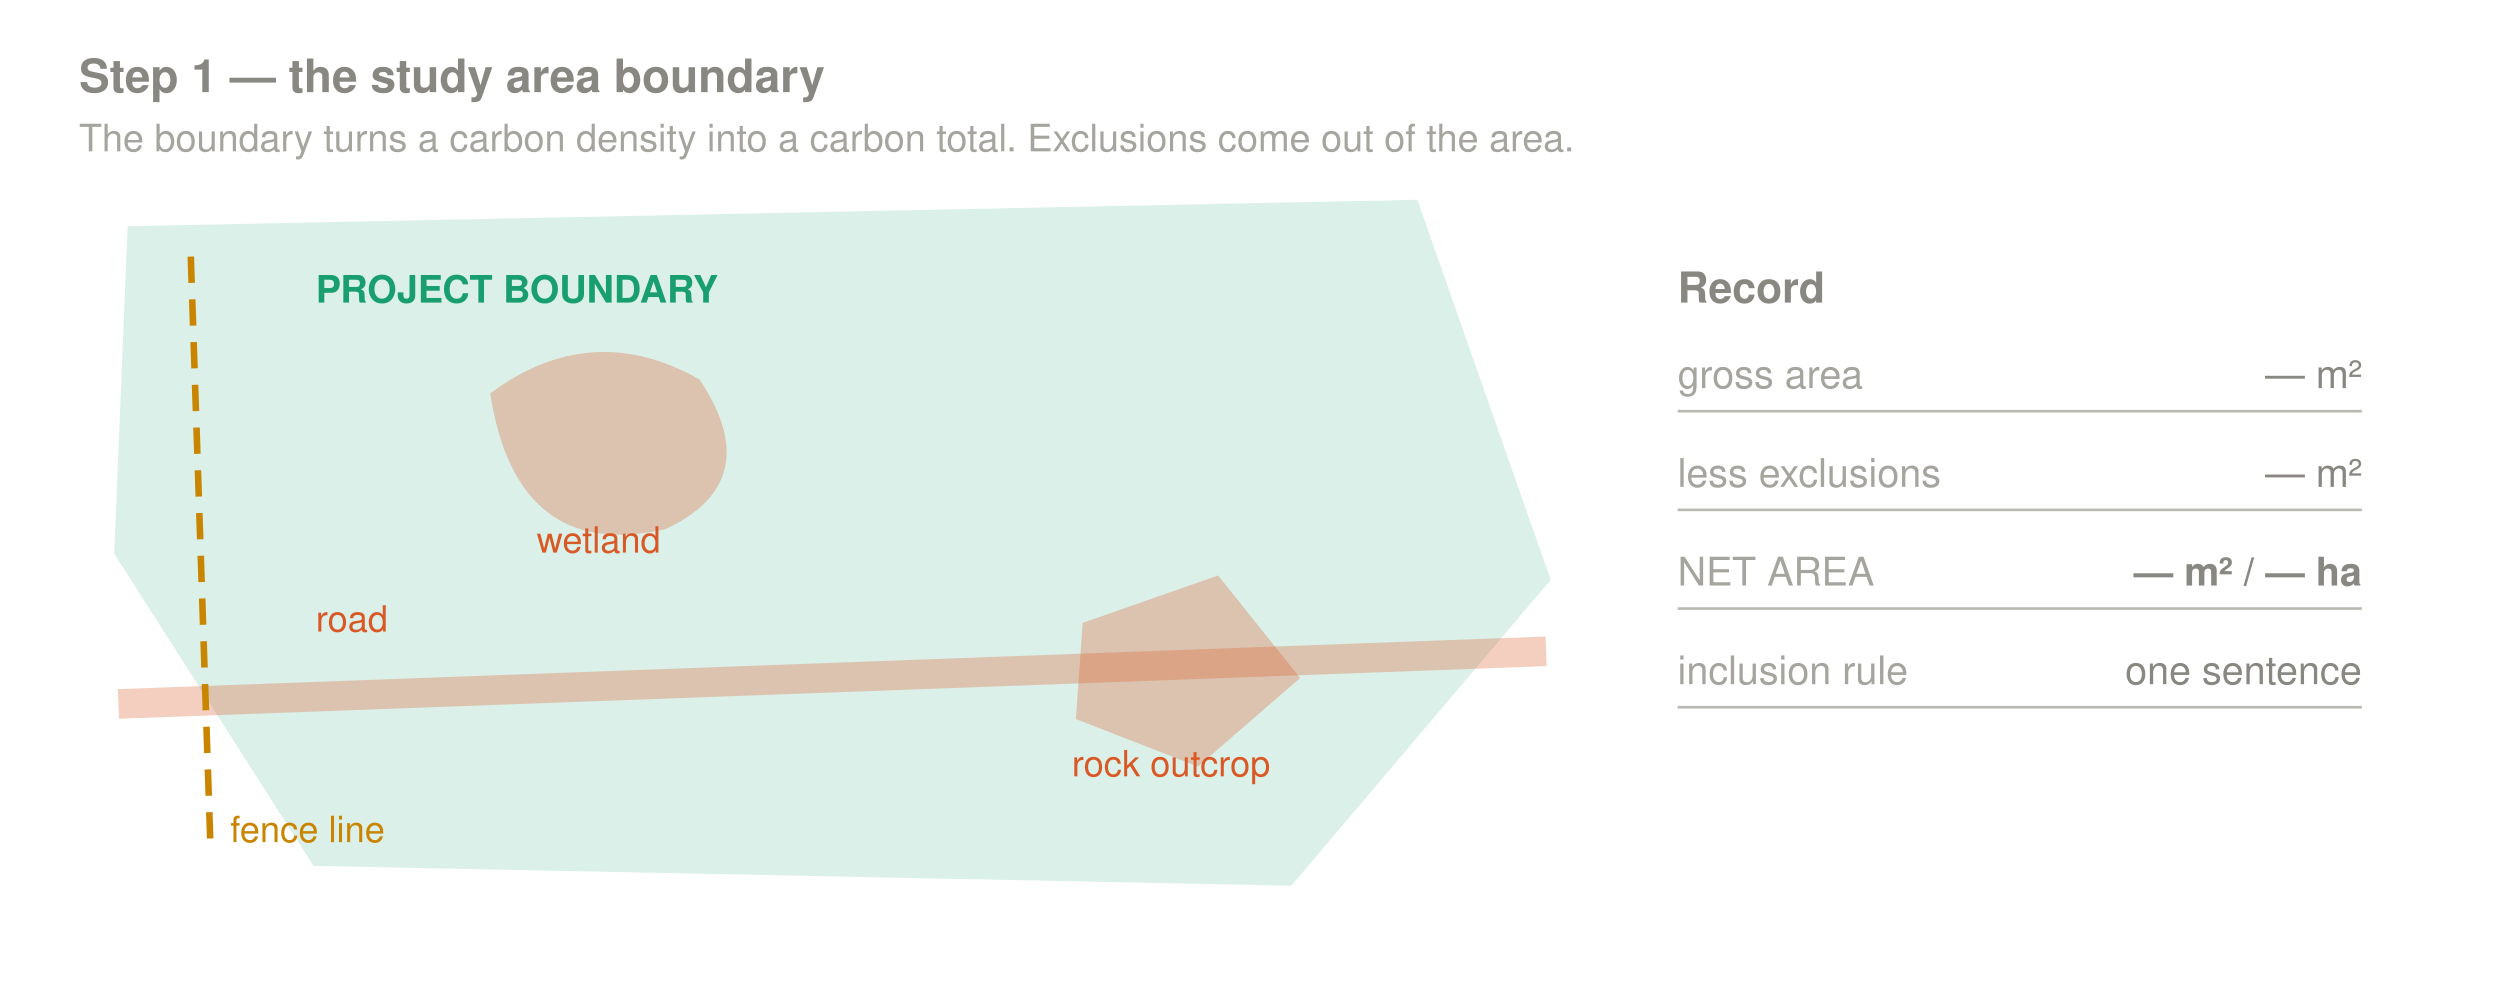
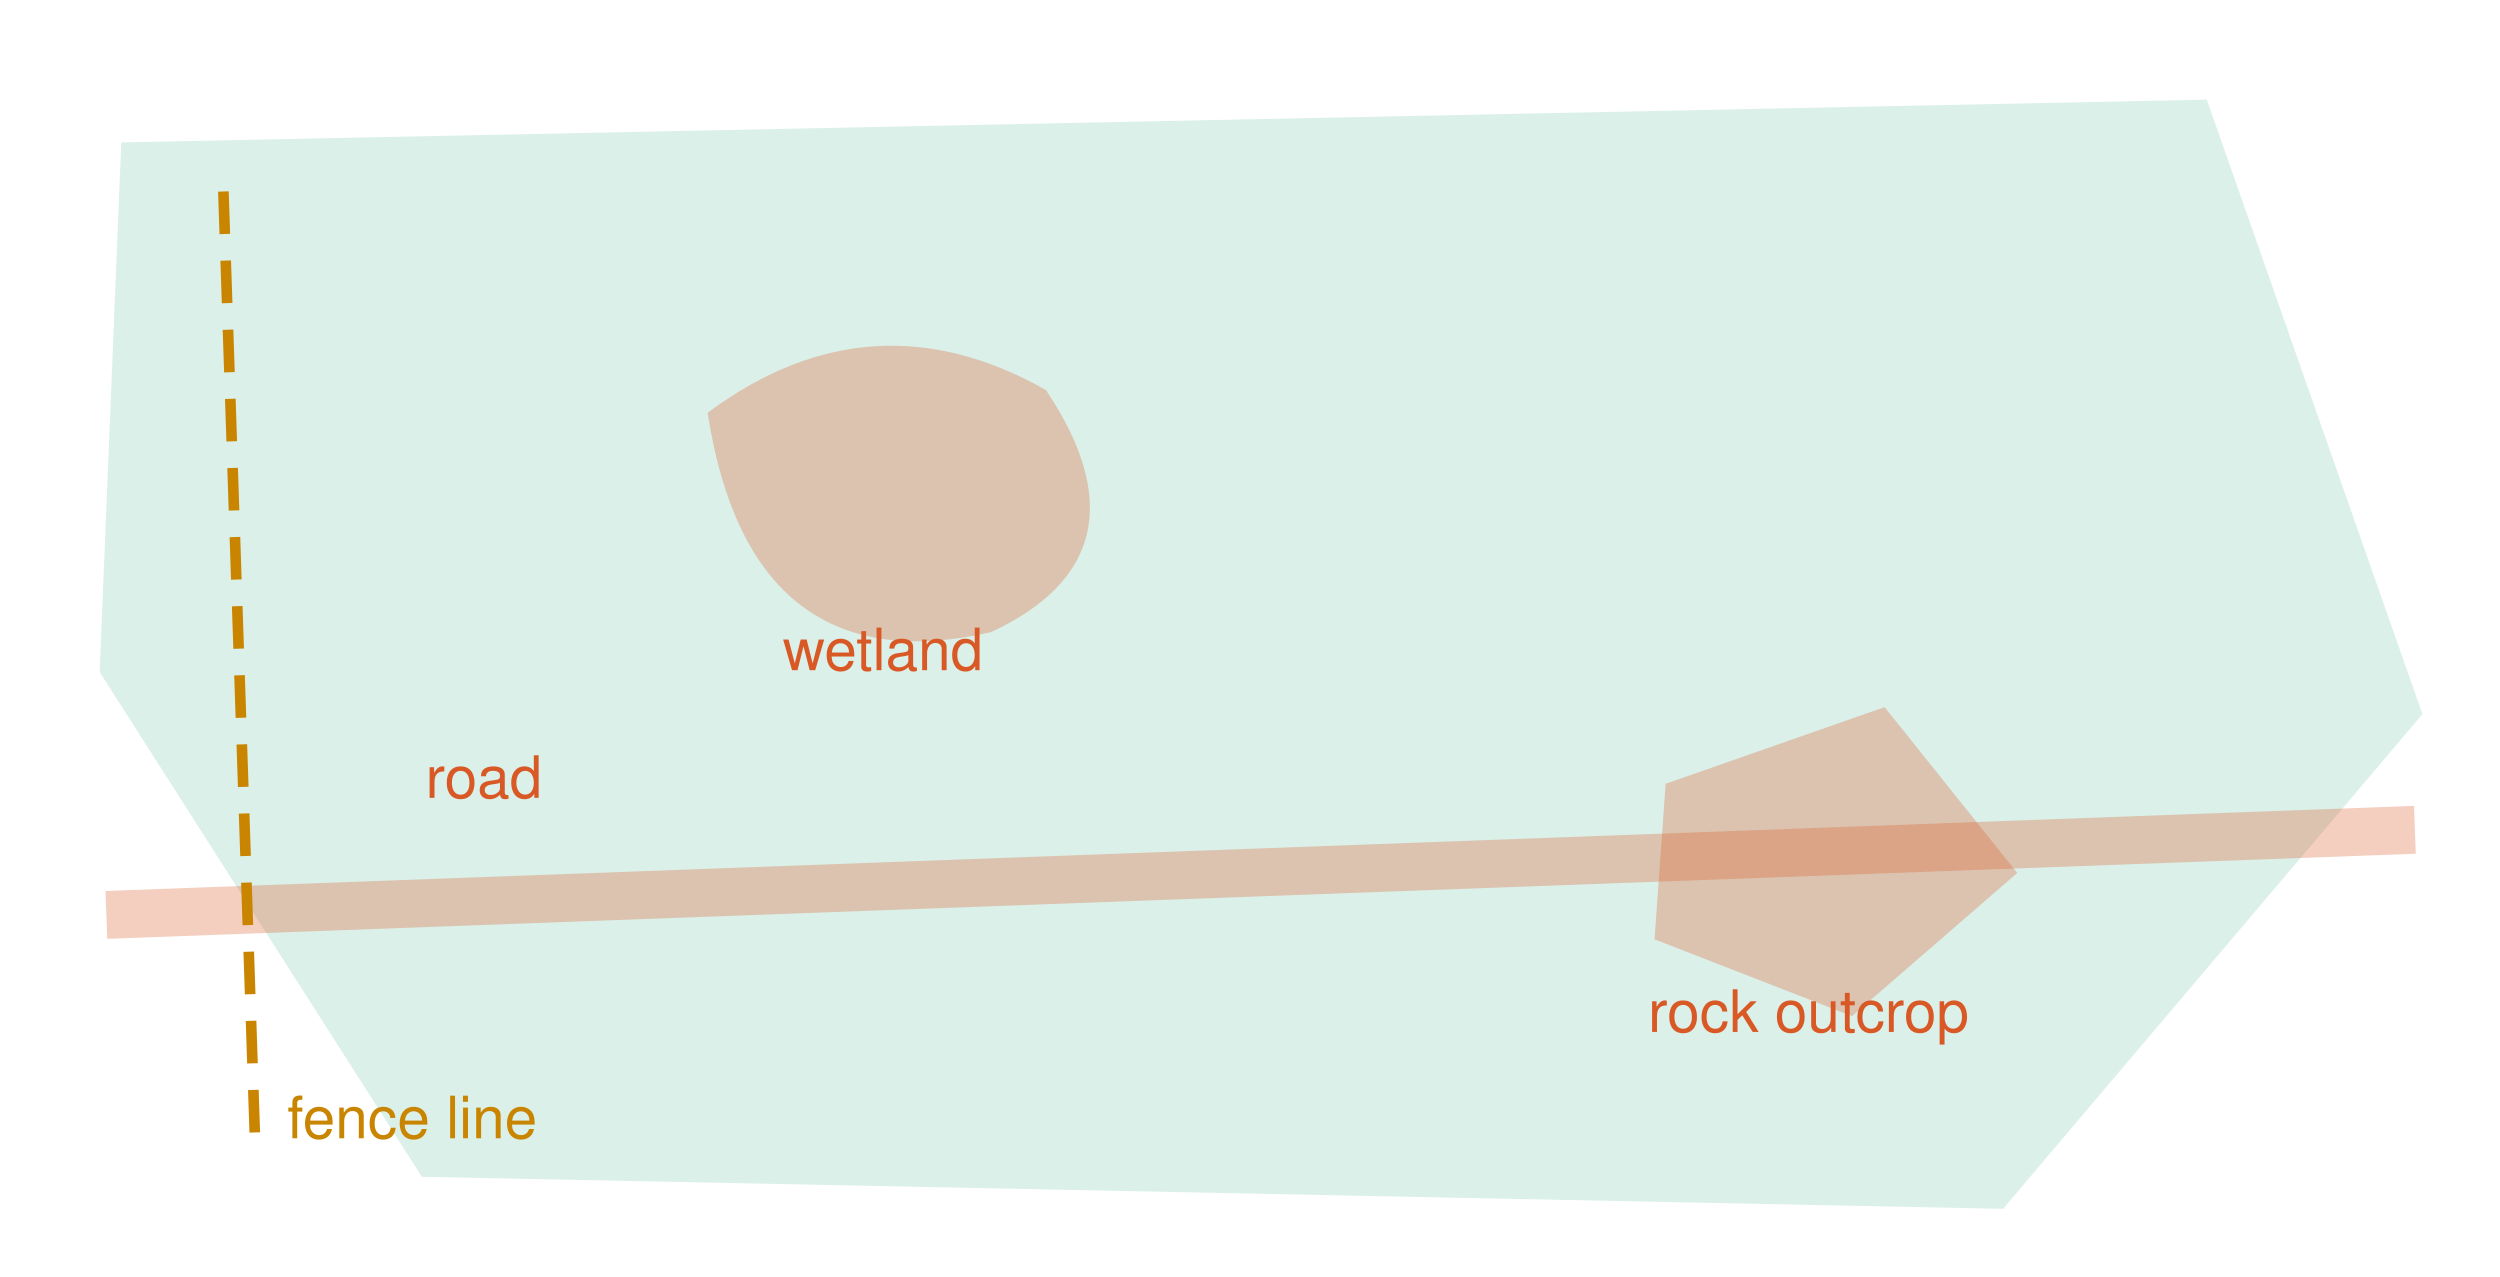
- <svg xmlns="http://www.w3.org/2000/svg" width="760" height="300" viewBox="0 0 760 300" role="img" aria-labelledby="t d" font-family="Helvetica, Arial, sans-serif">
-   <text x="24" y="28" font-size="14" fill="#898781" text-anchor="start" font-weight="600">Step 1 — the study area boundary</text>
-   <text x="24" y="46" font-size="11.5" fill="#a5a49e" text-anchor="start" font-weight="normal">The boundary turns a carbon density into a carbon total. Exclusions come out of the area.</text>
-   <path d="M40 70 L430 62 L470 176 L392 268 L96 262 L36 168 Z" fill="#199e70" opacity="0.16" stroke="#199e70" stroke-width="2.5" />
-   <text x="96" y="92" font-size="11.5" fill="#199e70" text-anchor="start" font-weight="600">PROJECT BOUNDARY</text>
-   <path d="M150 120 q30 -22 62 -4 q20 30 -10 44 q-44 10 -52 -40 z" fill="#d95926" opacity="0.30" stroke="#d95926" stroke-width="1.8" />
-   <path d="M330 190 l40 -14 l24 30 l-30 26 l-36 -14 z" fill="#d95926" opacity="0.30" stroke="#d95926" stroke-width="1.8" />
-   <text x="182" y="168" font-size="11" fill="#d95926" text-anchor="middle" font-weight="normal">wetland</text>
-   <text x="356" y="236" font-size="11" fill="#d95926" text-anchor="middle" font-weight="normal">rock outcrop</text>
-   <path d="M36 214 L470 198" stroke="#d95926" stroke-width="9" opacity="0.30" />
-   <text x="96" y="192" font-size="11" fill="#d95926" text-anchor="start" font-weight="normal">road</text>
-   <path d="M58 78 L64 258" stroke="#c98500" stroke-width="2" stroke-dasharray="8 5" />
-   <text x="70" y="256" font-size="11" fill="#c98500" text-anchor="start" font-weight="normal">fence line</text>
-   <text x="510" y="92" font-size="13" fill="#898781" text-anchor="start" font-weight="600">Record</text>
-   <text x="510" y="118" font-size="12" fill="#a5a49e" text-anchor="start" font-weight="normal">gross area</text>
-   <text x="718" y="118" font-size="12" fill="#898781" text-anchor="end" font-weight="normal">— m²</text>
-   <line x1="510" y1="125" x2="718" y2="125" stroke="#b9b8b1" stroke-width="0.8" />
-   <text x="510" y="148" font-size="12" fill="#a5a49e" text-anchor="start" font-weight="normal">less exclusions</text>
-   <text x="718" y="148" font-size="12" fill="#898781" text-anchor="end" font-weight="normal">— m²</text>
-   <line x1="510" y1="155" x2="718" y2="155" stroke="#b9b8b1" stroke-width="0.8" />
-   <text x="510" y="178" font-size="12" fill="#a5a49e" text-anchor="start" font-weight="normal">NET AREA</text>
-   <text x="718" y="178" font-size="12" fill="#898781" text-anchor="end" font-weight="600">— m²  /  — ha</text>
-   <line x1="510" y1="185" x2="718" y2="185" stroke="#b9b8b1" stroke-width="0.8" />
-   <text x="510" y="208" font-size="12" fill="#a5a49e" text-anchor="start" font-weight="normal">inclusion rule</text>
-   <text x="718" y="208" font-size="12" fill="#898781" text-anchor="end" font-weight="normal">one sentence</text>
-   <line x1="510" y1="215" x2="718" y2="215" stroke="#b9b8b1" stroke-width="0.8" />
+ <svg xmlns="http://www.w3.org/2000/svg" width="470" height="240" viewBox="0 0 470 240" role="img" aria-labelledby="t d" font-family="Helvetica, Arial, sans-serif">
+   <g transform="translate(-16,-42)">
+     <path d="M40 70 L430 62 L470 176 L392 268 L96 262 L36 168 Z" fill="#199e70" opacity="0.16" stroke="#199e70" stroke-width="2.5" />
+     <path d="M150 120 q30 -22 62 -4 q20 30 -10 44 q-44 10 -52 -40 z" fill="#d95926" opacity="0.30" stroke="#d95926" stroke-width="1.8" />
+     <path d="M330 190 l40 -14 l24 30 l-30 26 l-36 -14 z" fill="#d95926" opacity="0.30" stroke="#d95926" stroke-width="1.8" />
+     <text x="182" y="168" font-size="11" fill="#d95926" text-anchor="middle" font-weight="normal">wetland</text>
+     <text x="356" y="236" font-size="11" fill="#d95926" text-anchor="middle" font-weight="normal">rock outcrop</text>
+     <path d="M36 214 L470 198" stroke="#d95926" stroke-width="9" opacity="0.30" />
+     <text x="96" y="192" font-size="11" fill="#d95926" text-anchor="start" font-weight="normal">road</text>
+     <path d="M58 78 L64 258" stroke="#c98500" stroke-width="2" stroke-dasharray="8 5" />
+     <text x="70" y="256" font-size="11" fill="#c98500" text-anchor="start" font-weight="normal">fence line</text>
+   </g>
</svg>
